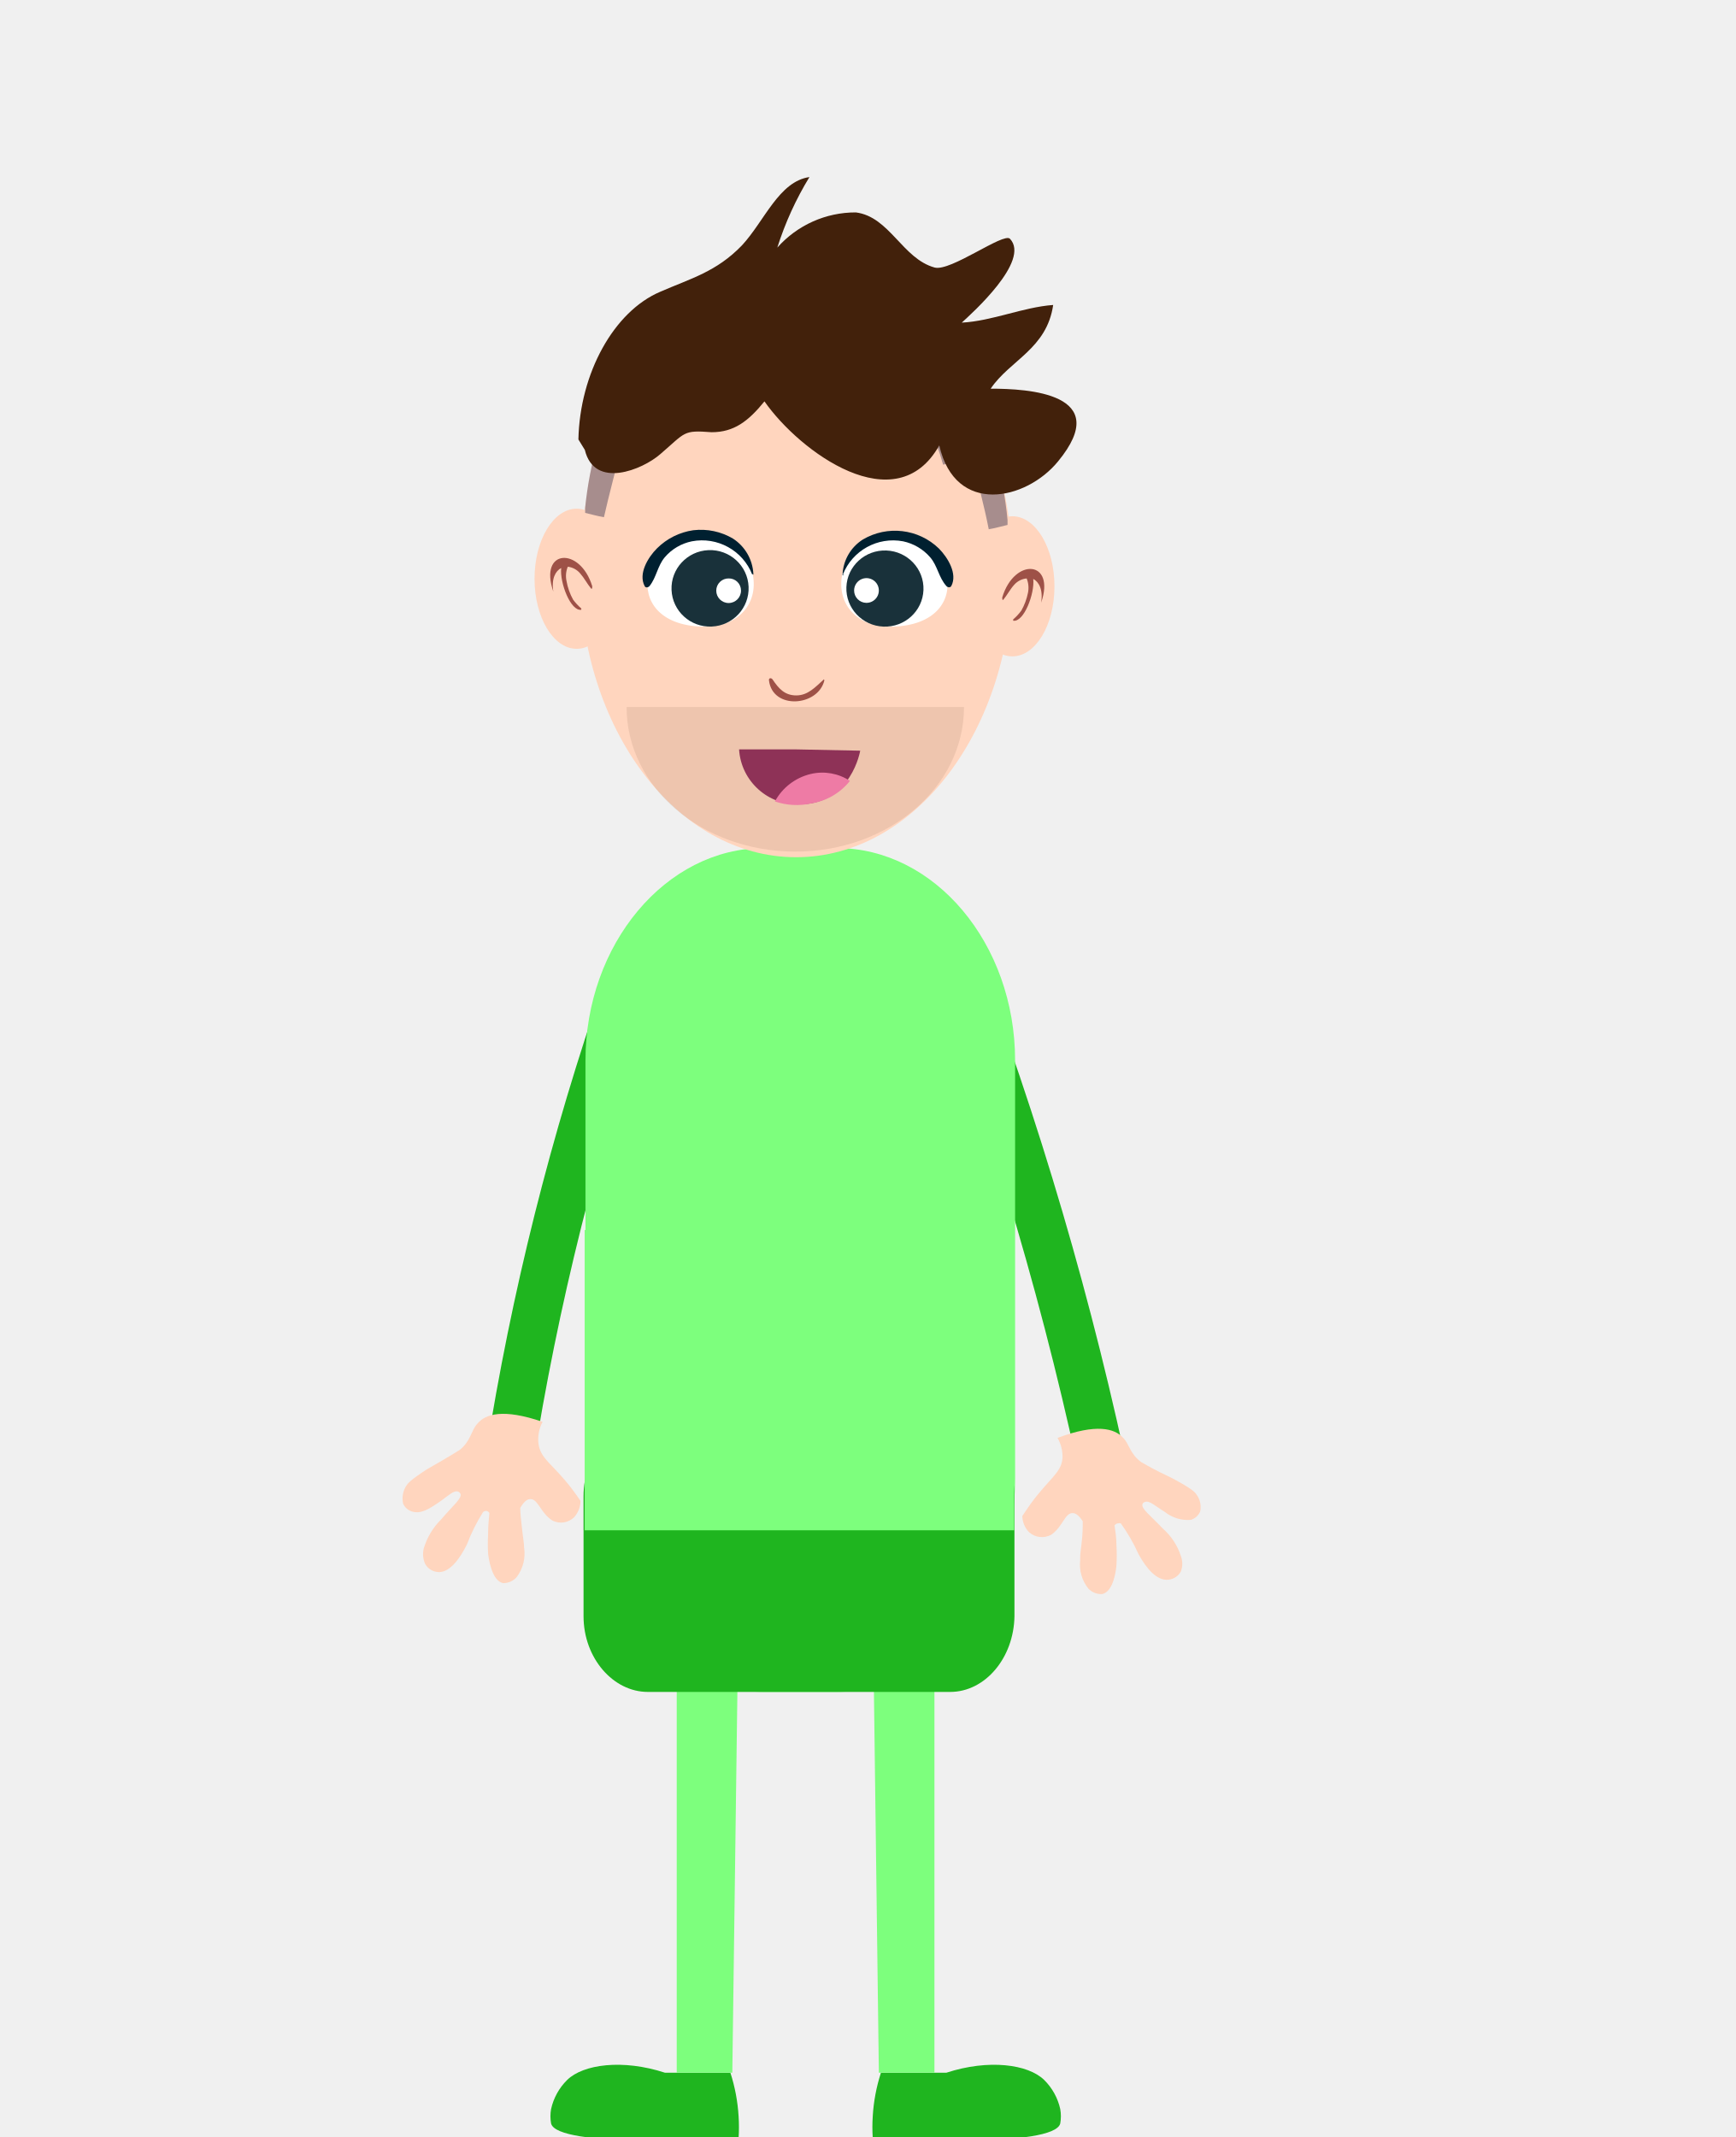
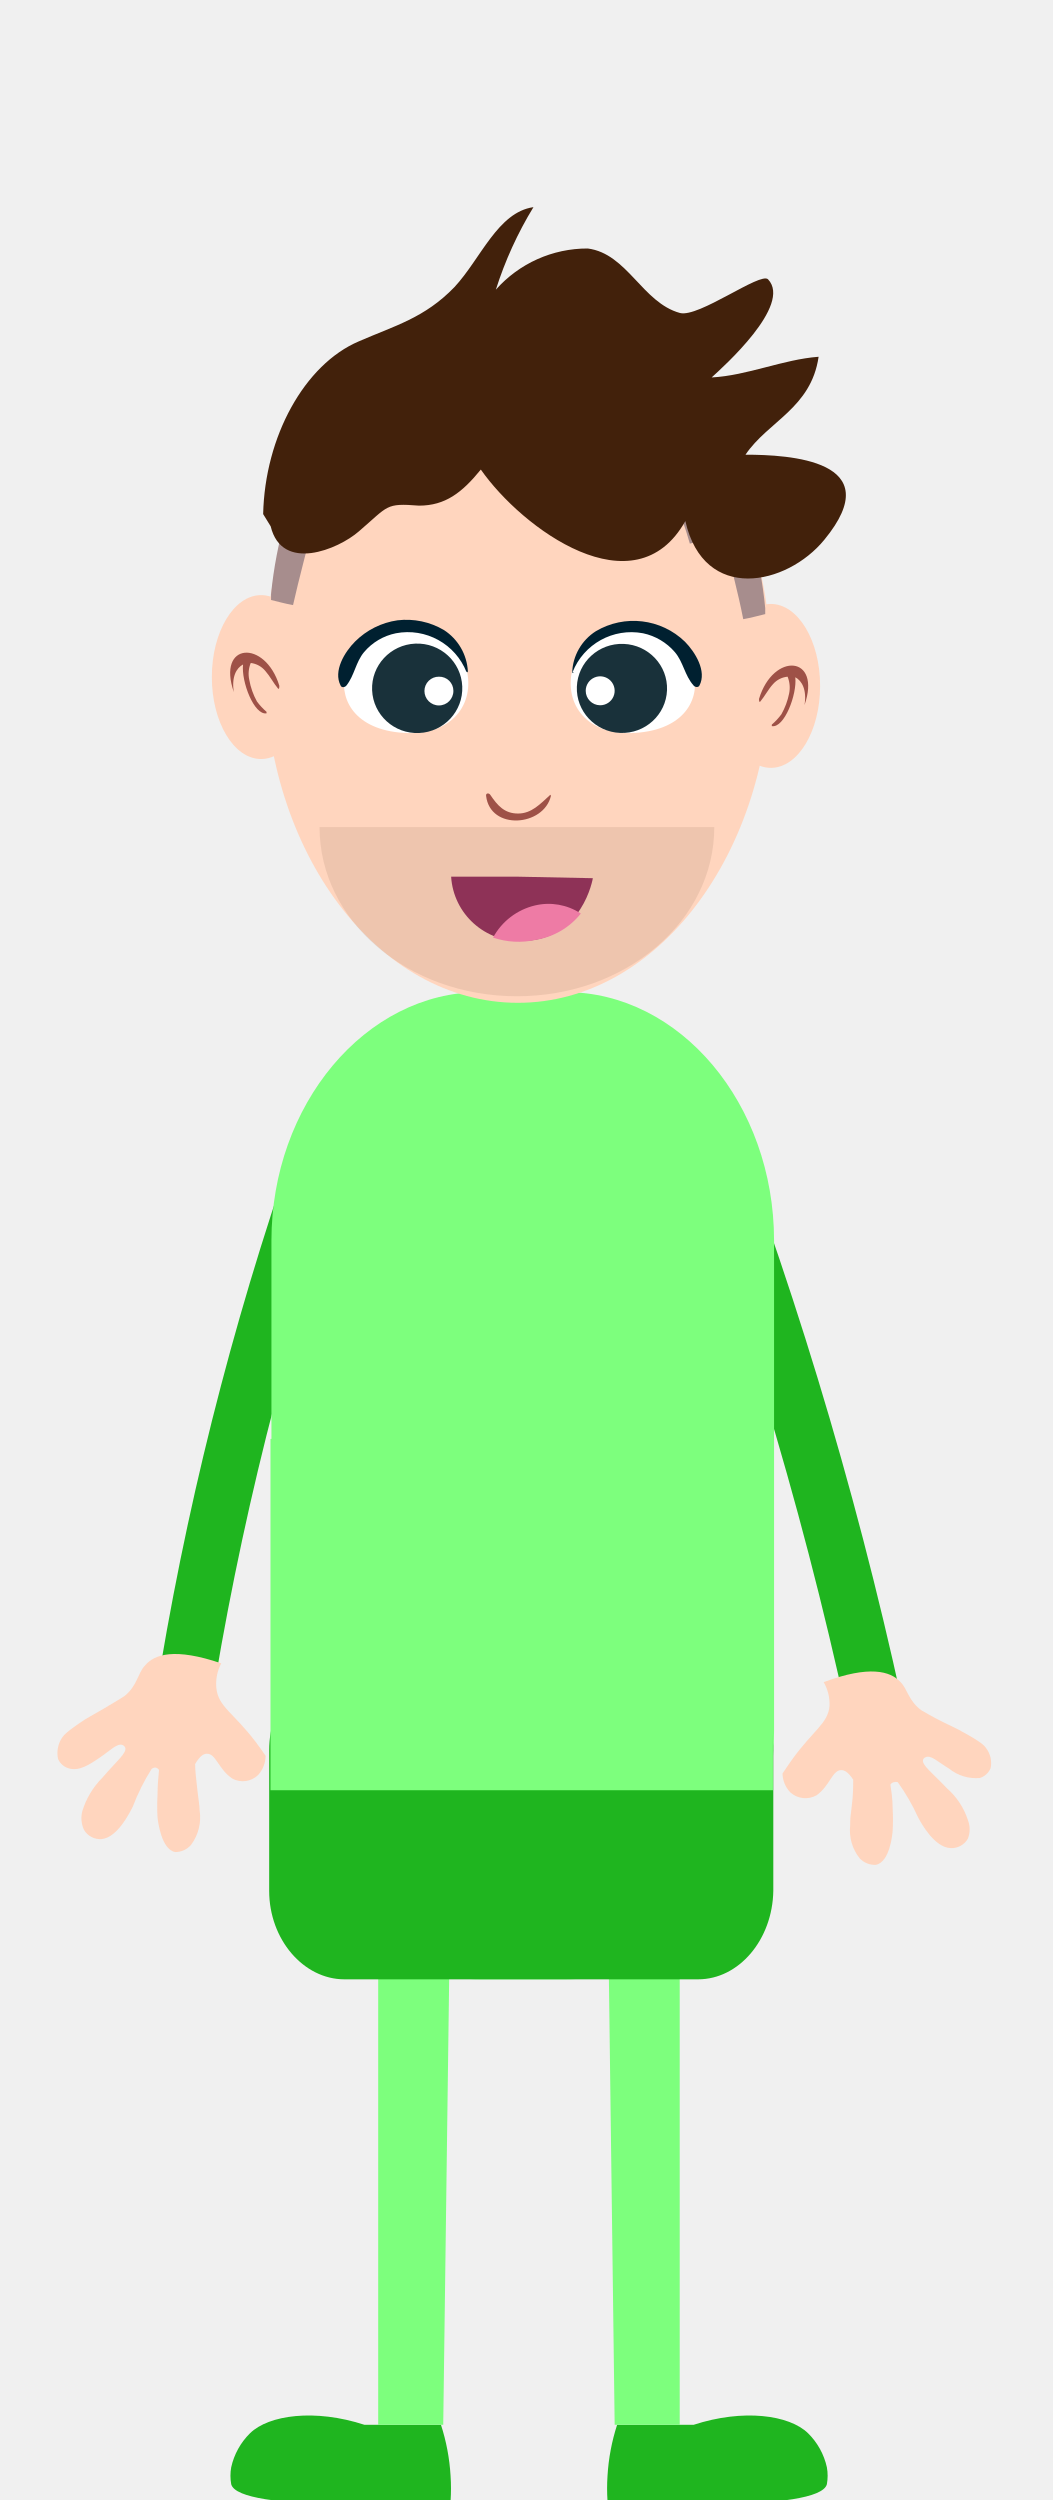
- <svg xmlns="http://www.w3.org/2000/svg" viewBox="0 0 108 133">
+ <svg xmlns="http://www.w3.org/2000/svg" viewBox="0 0 56 133">
  <defs>
    <style>.cls-1{fill:#1fb51f;}.cls-2{fill:#7dff7d;}.cls-3{fill:#ffd5be;}.cls-4{fill:#9e5147;}.cls-12,.cls-5{fill:#42210b;}.cls-5{opacity:0.09;}.cls-6{fill:#8e3257;}.cls-7{fill:#ee7ba5;}.cls-8{fill:#fff;}.cls-9{fill:#002030;}.cls-10{fill:#19313a;}.cls-11{fill:#a78d8d;}</style>
  </defs>
  <g id="Flo">
-     <path class="cls-1" d="M59,59A219.77,219.77,0,0,1,69,93.1" />
-     <path class="cls-1" d="M57.55,59.4a218.46,218.46,0,0,1,10,34.1c.41,1.89,3.3,1.09,2.9-.79a221.09,221.09,0,0,0-10-34.11c-.7-1.78-3.6-1-2.9.8Z" />
-     <path class="cls-1" d="M32,89a169.73,169.73,0,0,1,7.72-29.36" />
-     <path class="cls-1" d="M33.45,89.4A170.33,170.33,0,0,1,41.16,60c.65-1.82-2.25-2.61-2.89-.79A170,170,0,0,0,30.55,88.6c-.3,1.89,2.59,2.7,2.9.8Z" />
-     <path class="cls-1" d="M41.39,129c-2.63-.86-5.09-.53-6.09.45a3.65,3.65,0,0,0-1,1.81,2.54,2.54,0,0,0,0,.9c.39,1.52,10.36,1,11.67.9a10.13,10.13,0,0,0,0-1.35,10.9,10.9,0,0,0-.51-2.71Z" />
-     <polygon class="cls-2" points="45.93 102.7 45.58 129 42.12 129 42.12 102.7 45.93 102.7" />
-     <path class="cls-1" d="M58.9,129c2.63-.86,5.09-.53,6.09.45a3.65,3.65,0,0,1,1,1.81,2.54,2.54,0,0,1,0,.9c-.39,1.52-10.37,1-11.67.9a10.13,10.13,0,0,1,0-1.35,10.9,10.9,0,0,1,.51-2.71Z" />
-     <polygon class="cls-2" points="54.36 102.7 54.7 129 58.16 129 58.16 102.7 54.36 102.7" />
-     <path class="cls-2" d="M47.55,105.3h4.52c6.11,0,11.11-6,11.11-13.21V66c0-7.27-5-13.22-11.11-13.22H47.55c-6.11,0-11.11,6-11.11,13.22V92.09C36.44,99.35,41.44,105.3,47.55,105.3Z" />
-     <path class="cls-1" d="M59.14,105.3H40.32c-2.17,0-4-2.12-4-4.71V93.12c0-2.59,1.79-4.71,4-4.71H59.14c2.18,0,4,2.12,4,4.71v7.47C63.1,103.18,61.32,105.3,59.14,105.3Z" />
-     <rect class="cls-2" x="36.39" y="76.55" width="26.73" height="18.69" />
-     <ellipse class="cls-3" cx="49.55" cy="35.49" rx="13.46" ry="17.86" />
-     <ellipse class="cls-3" cx="35.89" cy="36.02" rx="2.62" ry="4.36" />
-     <ellipse class="cls-3" cx="63.01" cy="36.49" rx="2.62" ry="4.36" />
-     <path class="cls-4" d="M51.28,42.28c-.55.5-1,1-1.72,1s-1.09-.42-1.48-1c-.07-.1-.24-.1-.22.06.22,1.86,3.07,1.63,3.45,0,0,0,0-.08,0,0Z" />
-     <path class="cls-4" d="M36.86,36.48c0,.08,0,.21-.07.15-.24-.29-.43-.66-.67-.93a1.19,1.19,0,0,0-.78-.43,1.51,1.51,0,0,0-.08.89,3.72,3.72,0,0,0,.41,1.16,3.39,3.39,0,0,0,.51.55s0,.07,0,.08c-.66.11-1.35-1.68-1.25-2.6-.36.19-.62.67-.49,1.47,0,0,0,0,0,0C33.52,34.17,36.1,34,36.86,36.48Z" />
-     <path class="cls-4" d="M62.38,37.18c0,.07,0,.21.07.14.24-.29.43-.66.67-.92A1.17,1.17,0,0,1,63.9,36a1.55,1.55,0,0,1,.08.9A3.76,3.76,0,0,1,63.57,38a3.39,3.39,0,0,1-.51.55s0,.08,0,.08c.66.12,1.35-1.68,1.25-2.6.36.19.62.68.49,1.48,0,0,0,0,0,0C65.72,34.87,63.14,34.67,62.38,37.18Z" />
-     <path class="cls-5" d="M60,44c0,5-4.7,9-10.5,9S39,49,39,44" />
-     <path class="cls-6" d="M53.54,46.72S53,50,49.81,50.06A3.65,3.65,0,0,1,46,46.64s.63,0,3.58,0Z" />
-     <path class="cls-7" d="M50.51,50a4.21,4.21,0,0,1-2.28-.12,3.44,3.44,0,0,1,2.23-1.71,3.12,3.12,0,0,1,2.44.43A3.84,3.84,0,0,1,50.51,50Z" />
-     <path class="cls-3" d="M33.77,88.49a2.34,2.34,0,0,0-.26,1.32c.11,1,.89,1.28,2.1,2.87.23.3.41.57.52.73a1.53,1.53,0,0,1-.38,1,1.16,1.16,0,0,1-1.39.21c-.74-.49-.88-1.36-1.37-1.32-.16,0-.37.13-.61.55,0,.33.06.84.13,1.46s.1.68.11,1a2.45,2.45,0,0,1-.45,1.83,1.11,1.11,0,0,1-.84.39c-.75-.12-.93-1.65-.95-1.85a10.23,10.23,0,0,1,0-1.18c0-.56.05-1,.08-1.34a.31.31,0,0,0-.2-.13.36.36,0,0,0-.19.07,11.12,11.12,0,0,0-1,2c-.18.36-.82,1.65-1.66,1.74a1,1,0,0,1-.94-.49,1.47,1.47,0,0,1-.09-1,4.28,4.28,0,0,1,1.07-1.78c.74-.87,1.32-1.32,1.21-1.6a.27.27,0,0,0-.13-.13c-.28-.13-.64.27-1.23.67s-1.09.72-1.63.57a.89.89,0,0,1-.58-.5,1.46,1.46,0,0,1,.21-1.13c.08-.12.22-.32,1.26-1l.94-.54c.68-.4,1-.6,1.11-.67.7-.55.72-1.24,1.1-1.63C30.21,88,31.31,87.65,33.77,88.49Z" />
-     <path class="cls-3" d="M31.7,90.66s0,.13-.05.32,0,.16,0,.31a1.5,1.5,0,0,1-.31.87s-.17.14-.25.09,0-.22,0-.46a3.18,3.18,0,0,1,.22-.68,1.12,1.12,0,0,1,.3-.41C31.67,90.64,31.7,90.65,31.7,90.66Z" />
-     <path class="cls-3" d="M32.27,90.65s0,.13-.05.32a1.92,1.92,0,0,1,0,.32,1.53,1.53,0,0,0,0,.92s.12.19.21.16.1-.2.13-.43a3.53,3.53,0,0,0,0-.72,1,1,0,0,0-.15-.49C32.31,90.64,32.28,90.65,32.27,90.65Z" />
-     <path class="cls-3" d="M30.81,90.48s0,.13-.07.31a2.61,2.61,0,0,0-.06.32,1.46,1.46,0,0,1-.35.84s-.18.14-.25.08,0-.22,0-.45a2.85,2.85,0,0,1,.26-.67.94.94,0,0,1,.31-.4C30.78,90.45,30.8,90.47,30.81,90.48Z" />
-     <path class="cls-3" d="M65.82,89.49a2.32,2.32,0,0,1,.31,1.27c-.08.93-.86,1.28-2,2.86-.22.31-.39.57-.5.73a1.49,1.49,0,0,0,.41,1,1.2,1.2,0,0,0,1.4.16c.72-.51.84-1.36,1.33-1.34.16,0,.37.12.62.51,0,.33,0,.82-.08,1.43s-.08.66-.08,1a2.38,2.38,0,0,0,.51,1.76,1.11,1.11,0,0,0,.85.34c.75-.14.89-1.63.9-1.83a10.24,10.24,0,0,0,0-1.15c0-.54-.08-1-.12-1.29a.28.28,0,0,1,.2-.13.33.33,0,0,1,.19,0,10.91,10.91,0,0,1,1.09,1.89c.19.35.87,1.58,1.72,1.62a1,1,0,0,0,.92-.5,1.36,1.36,0,0,0,0-1,3.81,3.81,0,0,0-1.12-1.69c-.77-.82-1.36-1.24-1.26-1.52a.2.2,0,0,1,.12-.12c.29-.15.66.24,1.26.6a2.28,2.28,0,0,0,1.64.5.93.93,0,0,0,.57-.52A1.31,1.31,0,0,0,74.46,93c-.08-.12-.23-.31-1.28-.88-.28-.16-.37-.19-1-.5s-1-.55-1.13-.61c-.73-.51-.77-1.18-1.16-1.54C69.37,88.91,68.25,88.58,65.82,89.49Z" />
-     <path class="cls-3" d="M68,91.52s0,.13.06.31a2.65,2.65,0,0,1,.06.3,1.36,1.36,0,0,0,.34.83s.18.14.25.08,0-.22,0-.44a2.45,2.45,0,0,0-.25-.66.82.82,0,0,0-.31-.38C68,91.5,68,91.51,68,91.52Z" />
-     <path class="cls-3" d="M67.39,91.53s0,.13.06.31,0,.16.06.31a1.4,1.4,0,0,1,0,.89s-.11.2-.2.17-.11-.19-.14-.42a2.92,2.92,0,0,1,0-.7.86.86,0,0,1,.14-.47C67.35,91.53,67.38,91.53,67.39,91.53Z" />
-     <path class="cls-3" d="M68.85,91.31s0,.13.08.3a2.38,2.38,0,0,1,.07.31c.1.38.17.66.38.81,0,0,.18.12.25.06s0-.21,0-.44a3.08,3.08,0,0,0-.27-.64,1.06,1.06,0,0,0-.33-.37C68.88,91.29,68.86,91.3,68.85,91.31Z" />
-     <path class="cls-8" d="M55.61,33.32a3.25,3.25,0,0,0-3.11,2.12c-.56,1.84.57,3.63,3.07,3.56,2.68-.08,3.64-1.64,3.36-3.1A3.11,3.11,0,0,0,55.61,33.32Z" />
-     <path class="cls-9" d="M52.46,35.76a3.36,3.36,0,0,1,3.75-2.07,3.07,3.07,0,0,1,1.69,1c.46.54.52,1.24,1,1.78.06.08.24.13.31,0,.4-.76-.22-1.77-.77-2.33a3.93,3.93,0,0,0-4.74-.56,2.72,2.72,0,0,0-1.26,2.19s0,.09.07,0Z" />
-     <ellipse class="cls-10" cx="55.08" cy="36.63" rx="2.37" ry="2.4" transform="translate(16.37 90.27) rotate(-87.81)" />
-     <path class="cls-8" d="M53.16,36.75a.77.77,0,1,1,.76.77A.77.77,0,0,1,53.16,36.75Z" />
-     <path class="cls-8" d="M43.67,33.31a3.23,3.23,0,0,1,3.1,2.12c.57,1.84-.57,3.64-3.07,3.57-2.68-.08-3.63-1.64-3.36-3.11A3.12,3.12,0,0,1,43.67,33.31Z" />
-     <path class="cls-9" d="M46.82,35.76a3.36,3.36,0,0,0-3.76-2.07,3,3,0,0,0-1.69,1c-.45.54-.51,1.24-.94,1.78-.07.09-.25.14-.31,0-.4-.77.21-1.78.77-2.34A4,4,0,0,1,43.15,33a3.94,3.94,0,0,1,2.47.52,2.79,2.79,0,0,1,1.27,2.19c0,.06,0,.09-.07,0Z" />
-     <ellipse class="cls-10" cx="44.19" cy="36.62" rx="2.4" ry="2.38" transform="translate(-1.49 1.88) rotate(-2.4)" />
-     <path class="cls-8" d="M46.12,36.75a.75.75,0,0,0-.77-.75.76.76,0,0,0-.77.76.77.77,0,0,0,1.54,0Z" />
-     <path class="cls-11" d="M60.49,28.51c-.62.17-1.22.26-1.79.41a21.25,21.25,0,0,0-2.15-5A19.61,19.61,0,0,0,55,21.11a6.32,6.32,0,0,1,5.38,3.2,22.6,22.6,0,0,1,2.33,8.05l0,.31c-.38.09-.76.2-1.17.27C61.26,31.49,60.85,30,60.49,28.51Z" />
-     <path class="cls-11" d="M38.68,27.78c.62.17,1.21.26,1.78.41a21.68,21.68,0,0,1,2.15-5,18.77,18.77,0,0,1,1.53-2.83,6.31,6.31,0,0,0-5.38,3.2,22.85,22.85,0,0,0-2.34,8.05l0,.31c.38.09.76.2,1.17.27C37.91,30.76,38.32,29.28,38.68,27.78Z" />
-     <path class="cls-12" d="M36.4,28c.6,2.47,3.59,1.23,4.69.27,1.6-1.37,1.4-1.51,3.2-1.37,1.4,0,2.29-.69,3.29-1.92,2.2,3.15,8.19,7.54,10.88,2.74,1,4.39,5.4,3.43,7.39,1,3.5-4.25-1.89-4.53-4.19-4.53,1.2-1.78,3.49-2.47,3.89-5.21-1.89.14-3.79,1-5.69,1.1.6-.55,4.3-3.85,3-5.22-.4-.41-3.7,2.06-4.69,1.79-2-.55-2.8-3.16-4.9-3.43a6.5,6.5,0,0,0-4.89,2.19,20,20,0,0,1,2-4.39c-1.9.27-2.8,2.74-4.2,4.25-1.59,1.65-3.19,2.06-5.09,2.89-2.89,1.23-5,5.07-5.09,9.19Z" />
+     <path class="cls-1" d="M37,59A219.77,219.77,0,0,1,47,93.1" />
+     <path class="cls-1" d="M35.55,59.4a218.46,218.46,0,0,1,10,34.1c.41,1.89,3.3,1.09,2.9-.79a221.09,221.09,0,0,0-10-34.11c-.7-1.78-3.6-1-2.9.8Z" />
+     <path class="cls-1" d="M10,89a169.73,169.73,0,0,1,7.72-29.36" />
+     <path class="cls-1" d="M11.45,89.4A170.33,170.33,0,0,1,19.16,60c.65-1.82-2.25-2.61-2.89-.79A170,170,0,0,0,8.55,88.6c-.3,1.89,2.59,2.7,2.9.8Z" />
+     <path class="cls-1" d="M19.39,129c-2.63-.86-5.09-.53-6.09.45a3.65,3.65,0,0,0-1,1.81,2.54,2.54,0,0,0,0,.9c.39,1.52,10.36,1,11.67.9a10.13,10.13,0,0,0,0-1.35,10.9,10.9,0,0,0-.51-2.71Z" />
+     <polygon class="cls-2" points="23.93 102.7 23.58 129 20.12 129 20.12 102.7 23.93 102.7" />
+     <path class="cls-1" d="M36.9,129c2.63-.86,5.09-.53,6.09.45a3.65,3.65,0,0,1,1,1.81,2.54,2.54,0,0,1,0,.9c-.39,1.52-10.37,1-11.67.9a10.13,10.13,0,0,1,0-1.35,10.9,10.9,0,0,1,.51-2.71Z" />
+     <polygon class="cls-2" points="32.36 102.7 32.7 129 36.16 129 36.16 102.7 32.36 102.7" />
+     <path class="cls-2" d="M25.55,105.3h4.52c6.11,0,11.11-6,11.11-13.21V66c0-7.27-5-13.22-11.11-13.22H25.55c-6.11,0-11.11,6-11.11,13.22V92.09C14.44,99.35,19.44,105.3,25.55,105.3Z" />
+     <path class="cls-1" d="M37.14,105.3H18.32c-2.17,0-4-2.12-4-4.71V93.12c0-2.59,1.79-4.71,4-4.71H37.14c2.18,0,4,2.12,4,4.71v7.47C41.1,103.18,39.32,105.3,37.14,105.3Z" />
+     <rect class="cls-2" x="14.39" y="76.55" width="26.73" height="18.69" />
+     <ellipse class="cls-3" cx="27.55" cy="35.49" rx="13.46" ry="17.86" />
+     <ellipse class="cls-3" cx="13.89" cy="36.02" rx="2.62" ry="4.36" />
+     <ellipse class="cls-3" cx="41.01" cy="36.49" rx="2.62" ry="4.36" />
+     <path class="cls-4" d="M29.28,42.28c-.55.5-1,1-1.72,1s-1.09-.42-1.48-1c-.07-.1-.24-.1-.22.06.22,1.86,3.07,1.63,3.45,0,0,0,0-.08,0,0Z" />
+     <path class="cls-4" d="M14.86,36.48c0,.08,0,.21-.07.15-.24-.29-.43-.66-.67-.93a1.19,1.19,0,0,0-.78-.43,1.51,1.51,0,0,0-.08.89,3.72,3.72,0,0,0,.41,1.16,3.39,3.39,0,0,0,.51.55s0,.07,0,.08c-.66.11-1.35-1.68-1.25-2.6-.36.19-.62.67-.49,1.47,0,0,0,0,0,0C11.52,34.17,14.1,34,14.86,36.48Z" />
+     <path class="cls-4" d="M40.38,37.18c0,.07,0,.21.07.14.24-.29.43-.66.67-.92A1.17,1.17,0,0,1,41.9,36a1.55,1.55,0,0,1,.08.9A3.76,3.76,0,0,1,41.57,38a3.39,3.39,0,0,1-.51.55s0,.08,0,.08c.66.12,1.35-1.68,1.25-2.6.36.19.62.68.49,1.48,0,0,0,0,0,0C43.72,34.87,41.14,34.67,40.38,37.18Z" />
+     <path class="cls-5" d="M38,44c0,5-4.7,9-10.5,9S17,49,17,44" />
+     <path class="cls-6" d="M31.54,46.72S31,50,27.81,50.06A3.65,3.65,0,0,1,24,46.64s.63,0,3.58,0Z" />
+     <path class="cls-7" d="M28.51,50a4.21,4.21,0,0,1-2.28-.12,3.44,3.44,0,0,1,2.23-1.71,3.12,3.12,0,0,1,2.44.43A3.84,3.84,0,0,1,28.51,50Z" />
+     <path class="cls-3" d="M11.77,88.49a2.34,2.34,0,0,0-.26,1.32c.11,1,.89,1.28,2.1,2.87.23.3.41.57.52.73a1.53,1.53,0,0,1-.38,1,1.16,1.16,0,0,1-1.39.21c-.74-.49-.88-1.36-1.37-1.32-.16,0-.37.13-.61.55,0,.33.06.84.13,1.46s.1.68.11,1a2.45,2.45,0,0,1-.45,1.83,1.11,1.11,0,0,1-.84.39c-.75-.12-.93-1.65-.95-1.85a10.23,10.23,0,0,1,0-1.18c0-.56.05-1,.08-1.34a.31.31,0,0,0-.2-.13.36.36,0,0,0-.19.07,11.12,11.12,0,0,0-1,2c-.18.36-.82,1.65-1.66,1.74a1,1,0,0,1-.94-.49,1.47,1.47,0,0,1-.09-1,4.28,4.28,0,0,1,1.07-1.78c.74-.87,1.32-1.32,1.21-1.6a.27.27,0,0,0-.13-.13c-.28-.13-.64.27-1.23.67s-1.09.72-1.63.57a.89.89,0,0,1-.58-.5,1.46,1.46,0,0,1,.21-1.13c.08-.12.22-.32,1.26-1l.94-.54c.68-.4,1-.6,1.11-.67.7-.55.72-1.24,1.1-1.63C8.21,88,9.31,87.65,11.77,88.49Z" />
+     <path class="cls-3" d="M9.7,90.66s0,.13,0,.32,0,.16-.05.31a1.5,1.5,0,0,1-.31.87s-.17.14-.25.09,0-.22,0-.46a3.18,3.18,0,0,1,.22-.68,1.12,1.12,0,0,1,.3-.41C9.67,90.64,9.7,90.65,9.7,90.66Z" />
+     <path class="cls-3" d="M10.27,90.65s0,.13,0,.32a1.92,1.92,0,0,1-.05.32,1.53,1.53,0,0,0,0,.92s.12.19.21.16.1-.2.13-.43a3.53,3.53,0,0,0,0-.72,1,1,0,0,0-.15-.49C10.31,90.64,10.28,90.65,10.27,90.65Z" />
+     <path class="cls-3" d="M8.81,90.48s0,.13-.07.31a2.61,2.61,0,0,0-.06.32,1.46,1.46,0,0,1-.35.84s-.18.14-.25.08,0-.22,0-.45a2.85,2.85,0,0,1,.26-.67.94.94,0,0,1,.31-.4C8.78,90.45,8.8,90.47,8.81,90.48Z" />
+     <path class="cls-3" d="M43.82,89.49a2.32,2.32,0,0,1,.31,1.27c-.08.93-.86,1.28-2,2.86-.22.31-.39.57-.5.73a1.49,1.49,0,0,0,.41,1,1.2,1.2,0,0,0,1.4.16c.72-.51.84-1.36,1.33-1.34.16,0,.37.12.62.51,0,.33,0,.82-.08,1.43s-.08.66-.08,1a2.38,2.38,0,0,0,.51,1.76,1.11,1.11,0,0,0,.85.34c.75-.14.89-1.63.9-1.83a10.24,10.24,0,0,0,0-1.15c0-.54-.08-1-.12-1.29a.28.28,0,0,1,.2-.13.33.33,0,0,1,.19,0,10.91,10.91,0,0,1,1.09,1.89c.19.35.87,1.58,1.72,1.62a1,1,0,0,0,.92-.5,1.36,1.36,0,0,0,0-1,3.81,3.81,0,0,0-1.12-1.69c-.77-.82-1.36-1.24-1.26-1.52a.2.2,0,0,1,.12-.12c.29-.15.66.24,1.26.6a2.28,2.28,0,0,0,1.64.5.93.93,0,0,0,.57-.52A1.31,1.31,0,0,0,52.46,93c-.08-.12-.23-.31-1.28-.88-.28-.16-.37-.19-1-.5s-1-.55-1.13-.61c-.73-.51-.77-1.18-1.16-1.54C47.37,88.91,46.25,88.58,43.82,89.49Z" />
+     <path class="cls-3" d="M46,91.52s0,.13.06.31a2.65,2.65,0,0,1,.06.3,1.36,1.36,0,0,0,.34.83s.18.14.25.08,0-.22,0-.44a2.45,2.45,0,0,0-.25-.66.82.82,0,0,0-.31-.38C46,91.5,46,91.51,46,91.52Z" />
+     <path class="cls-3" d="M45.39,91.53s0,.13.06.31,0,.16.06.31a1.4,1.4,0,0,1,0,.89s-.11.2-.2.17-.11-.19-.14-.42a2.92,2.92,0,0,1,0-.7.86.86,0,0,1,.14-.47C45.35,91.53,45.38,91.53,45.39,91.53Z" />
+     <path class="cls-3" d="M46.85,91.31s0,.13.08.3a2.38,2.38,0,0,1,.07.31c.1.38.17.66.38.81,0,0,.18.12.25.06s0-.21-.05-.44a3.08,3.08,0,0,0-.27-.64,1.06,1.06,0,0,0-.33-.37C46.88,91.29,46.86,91.3,46.85,91.31Z" />
+     <path class="cls-8" d="M33.61,33.32a3.25,3.25,0,0,0-3.11,2.12c-.56,1.84.57,3.63,3.07,3.56,2.68-.08,3.64-1.64,3.36-3.1A3.11,3.11,0,0,0,33.61,33.32Z" />
+     <path class="cls-9" d="M30.46,35.76a3.36,3.36,0,0,1,3.75-2.07,3.07,3.07,0,0,1,1.69,1c.46.54.52,1.24,1,1.78.06.08.24.13.31,0,.4-.76-.22-1.77-.77-2.33a3.93,3.93,0,0,0-4.74-.56,2.72,2.72,0,0,0-1.26,2.19s.05.09.07,0Z" />
+     <ellipse class="cls-10" cx="33.08" cy="36.63" rx="2.37" ry="2.4" transform="translate(-4.78 68.28) rotate(-87.81)" />
+     <path class="cls-8" d="M31.16,36.75a.77.77,0,1,1,.76.77A.77.77,0,0,1,31.16,36.75Z" />
+     <path class="cls-8" d="M21.67,33.31a3.23,3.23,0,0,1,3.1,2.12c.57,1.84-.57,3.64-3.07,3.57-2.68-.08-3.63-1.64-3.36-3.11A3.12,3.12,0,0,1,21.67,33.31Z" />
+     <path class="cls-9" d="M24.82,35.76a3.36,3.36,0,0,0-3.76-2.07,3,3,0,0,0-1.69,1c-.45.54-.51,1.24-.94,1.78-.07.09-.25.14-.31,0-.4-.77.21-1.78.77-2.34A4,4,0,0,1,21.15,33a3.94,3.94,0,0,1,2.47.52,2.79,2.79,0,0,1,1.27,2.19c0,.06-.05.09-.07,0Z" />
+     <ellipse class="cls-10" cx="22.19" cy="36.62" rx="2.4" ry="2.38" transform="translate(-1.51 0.96) rotate(-2.4)" />
+     <path class="cls-8" d="M24.12,36.75a.75.75,0,0,0-.77-.75.76.76,0,0,0-.77.76.77.77,0,0,0,1.54,0Z" />
+     <path class="cls-11" d="M38.49,28.51c-.62.17-1.22.26-1.79.41a21.25,21.25,0,0,0-2.15-5A19.61,19.61,0,0,0,33,21.11a6.32,6.32,0,0,1,5.38,3.2,22.6,22.6,0,0,1,2.33,8.05l0,.31c-.38.09-.76.2-1.17.27C39.26,31.49,38.85,30,38.49,28.51Z" />
+     <path class="cls-11" d="M16.68,27.78c.62.17,1.21.26,1.78.41a21.68,21.68,0,0,1,2.15-5,18.77,18.77,0,0,1,1.53-2.83,6.31,6.31,0,0,0-5.38,3.2,22.85,22.85,0,0,0-2.34,8.05l0,.31c.38.09.76.2,1.17.27C15.91,30.76,16.32,29.28,16.68,27.78Z" />
+     <path class="cls-12" d="M14.4,28c.6,2.47,3.59,1.23,4.69.27,1.6-1.37,1.4-1.51,3.2-1.37,1.4,0,2.29-.69,3.29-1.92,2.2,3.15,8.19,7.54,10.88,2.74,1,4.39,5.4,3.43,7.39,1,3.5-4.25-1.89-4.53-4.19-4.53,1.2-1.78,3.49-2.47,3.89-5.21-1.89.14-3.79,1-5.69,1.1.6-.55,4.3-3.85,3-5.22-.4-.41-3.7,2.06-4.69,1.79-2-.55-2.8-3.16-4.9-3.43a6.5,6.5,0,0,0-4.89,2.19,20,20,0,0,1,2-4.39c-1.9.27-2.8,2.74-4.2,4.25-1.59,1.65-3.19,2.06-5.09,2.89-2.89,1.23-5,5.07-5.09,9.19Z" />
  </g>
</svg>
